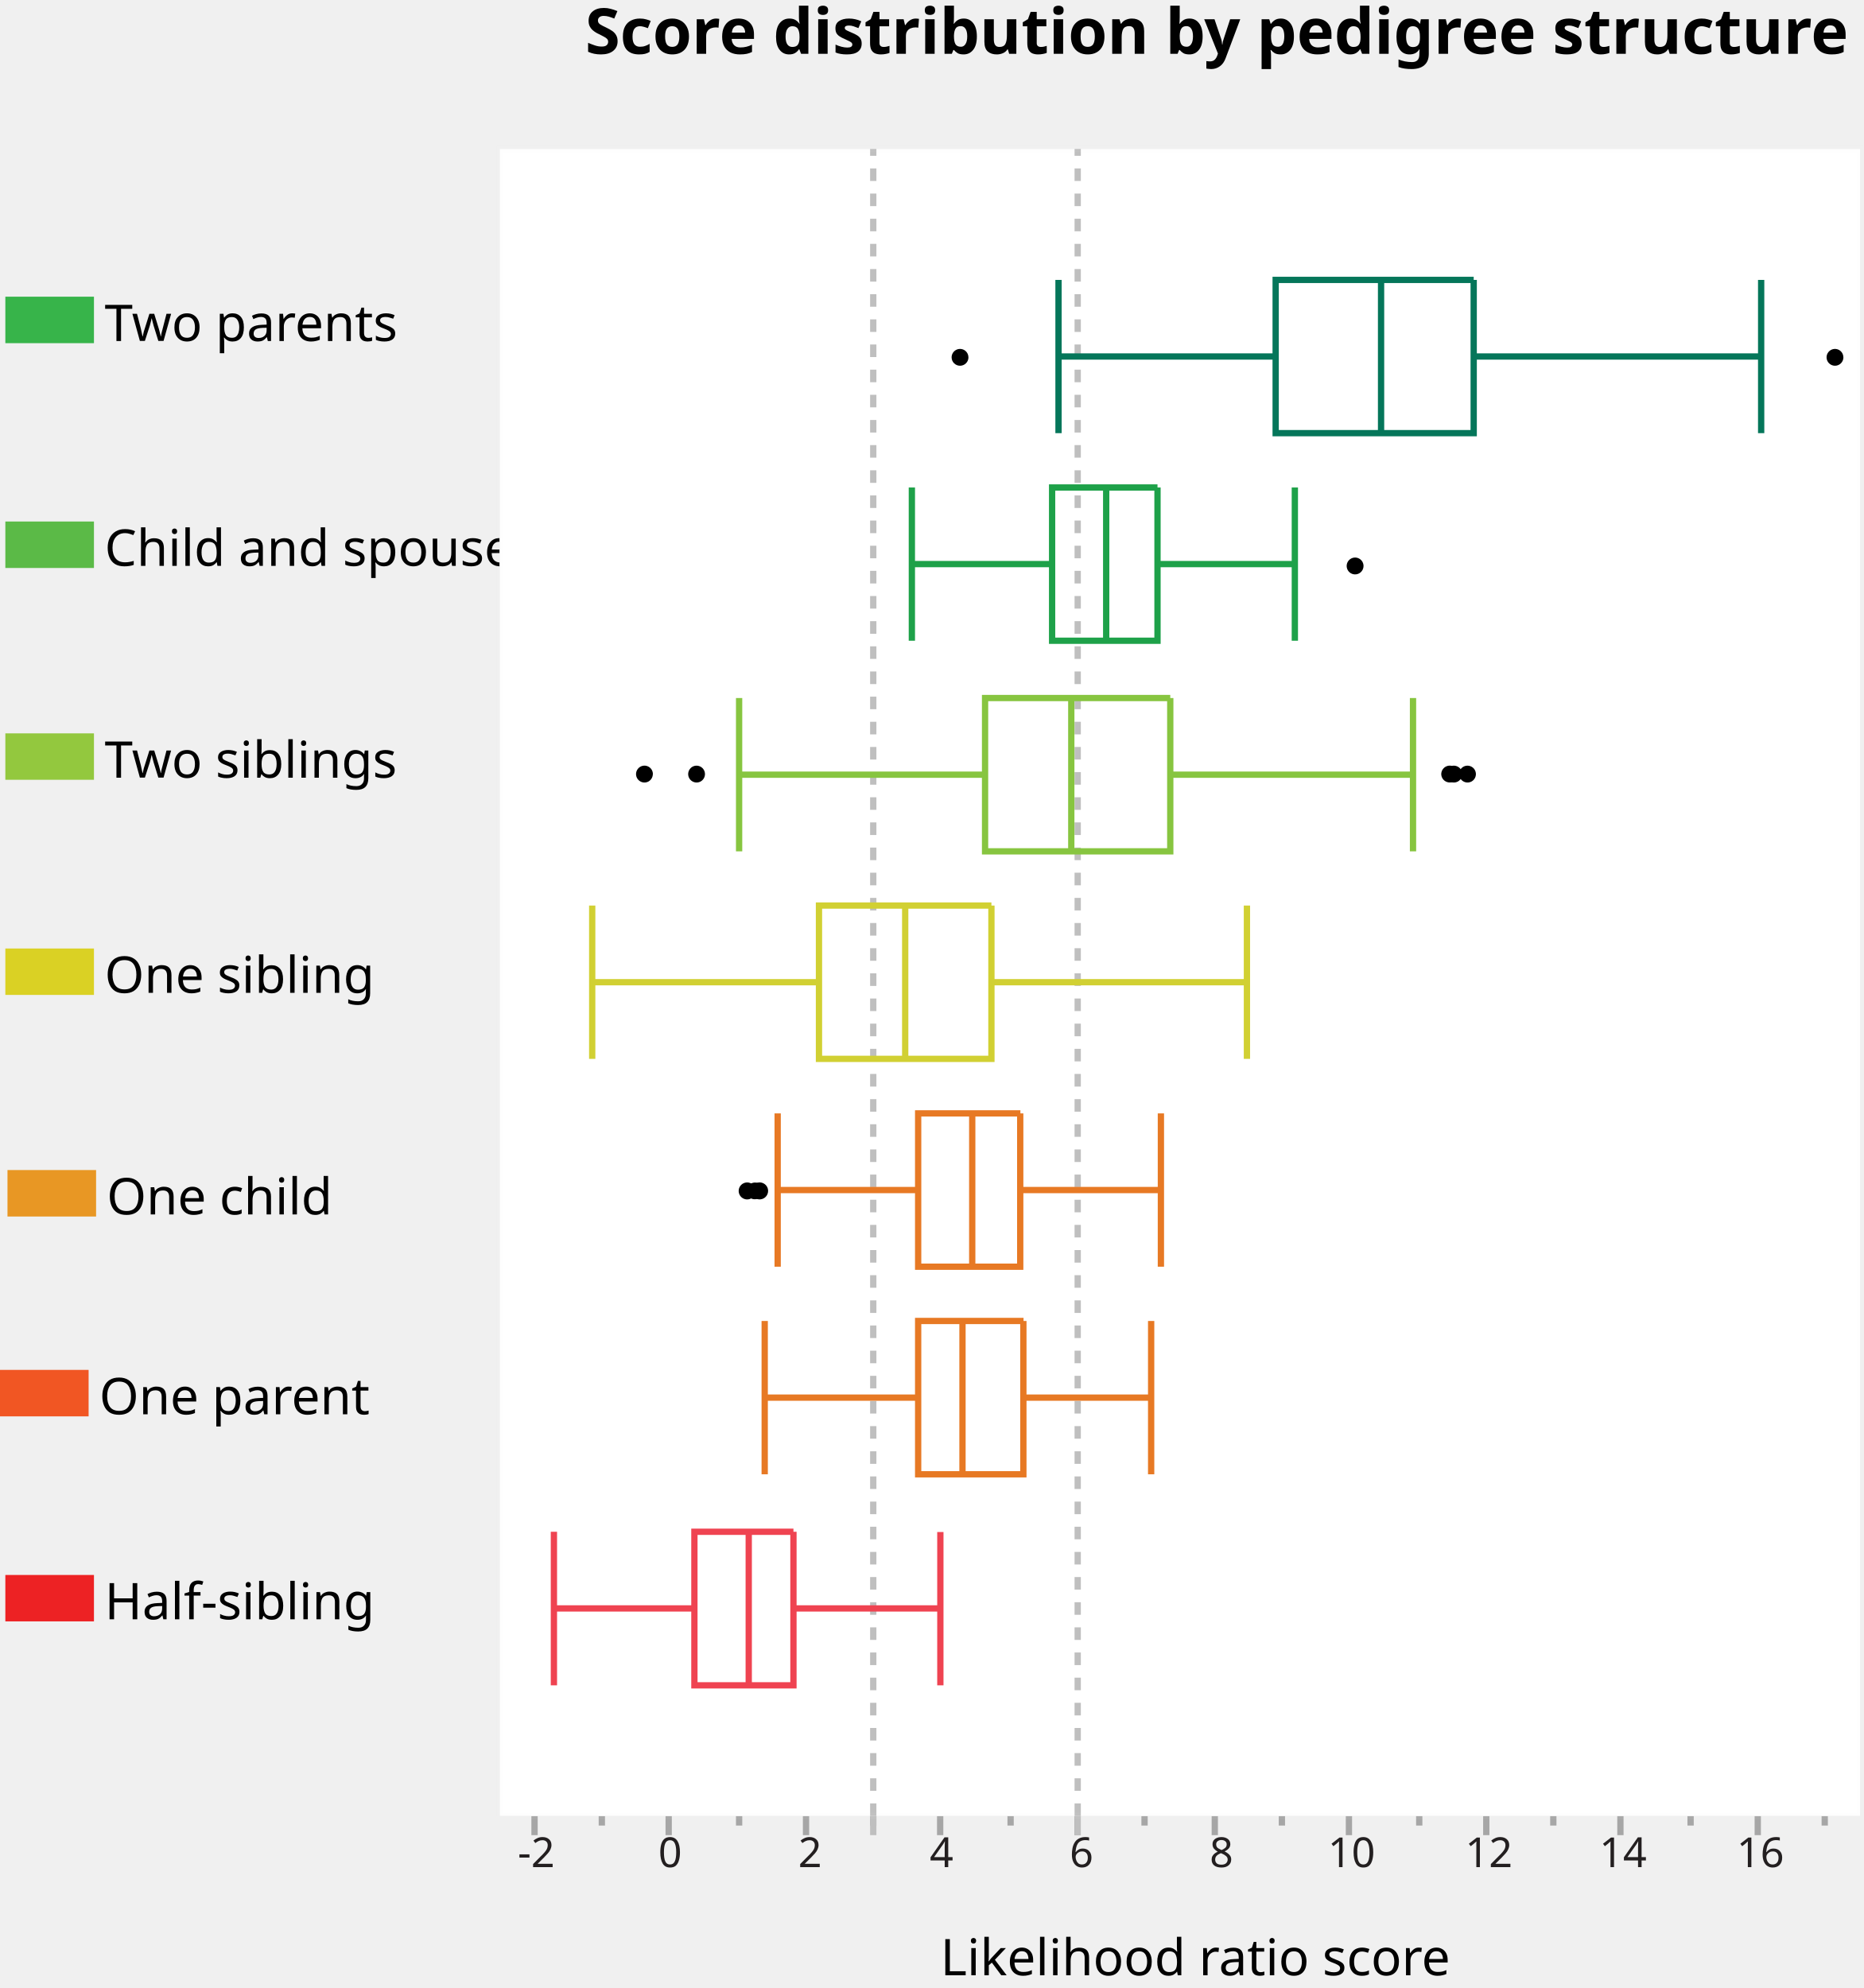
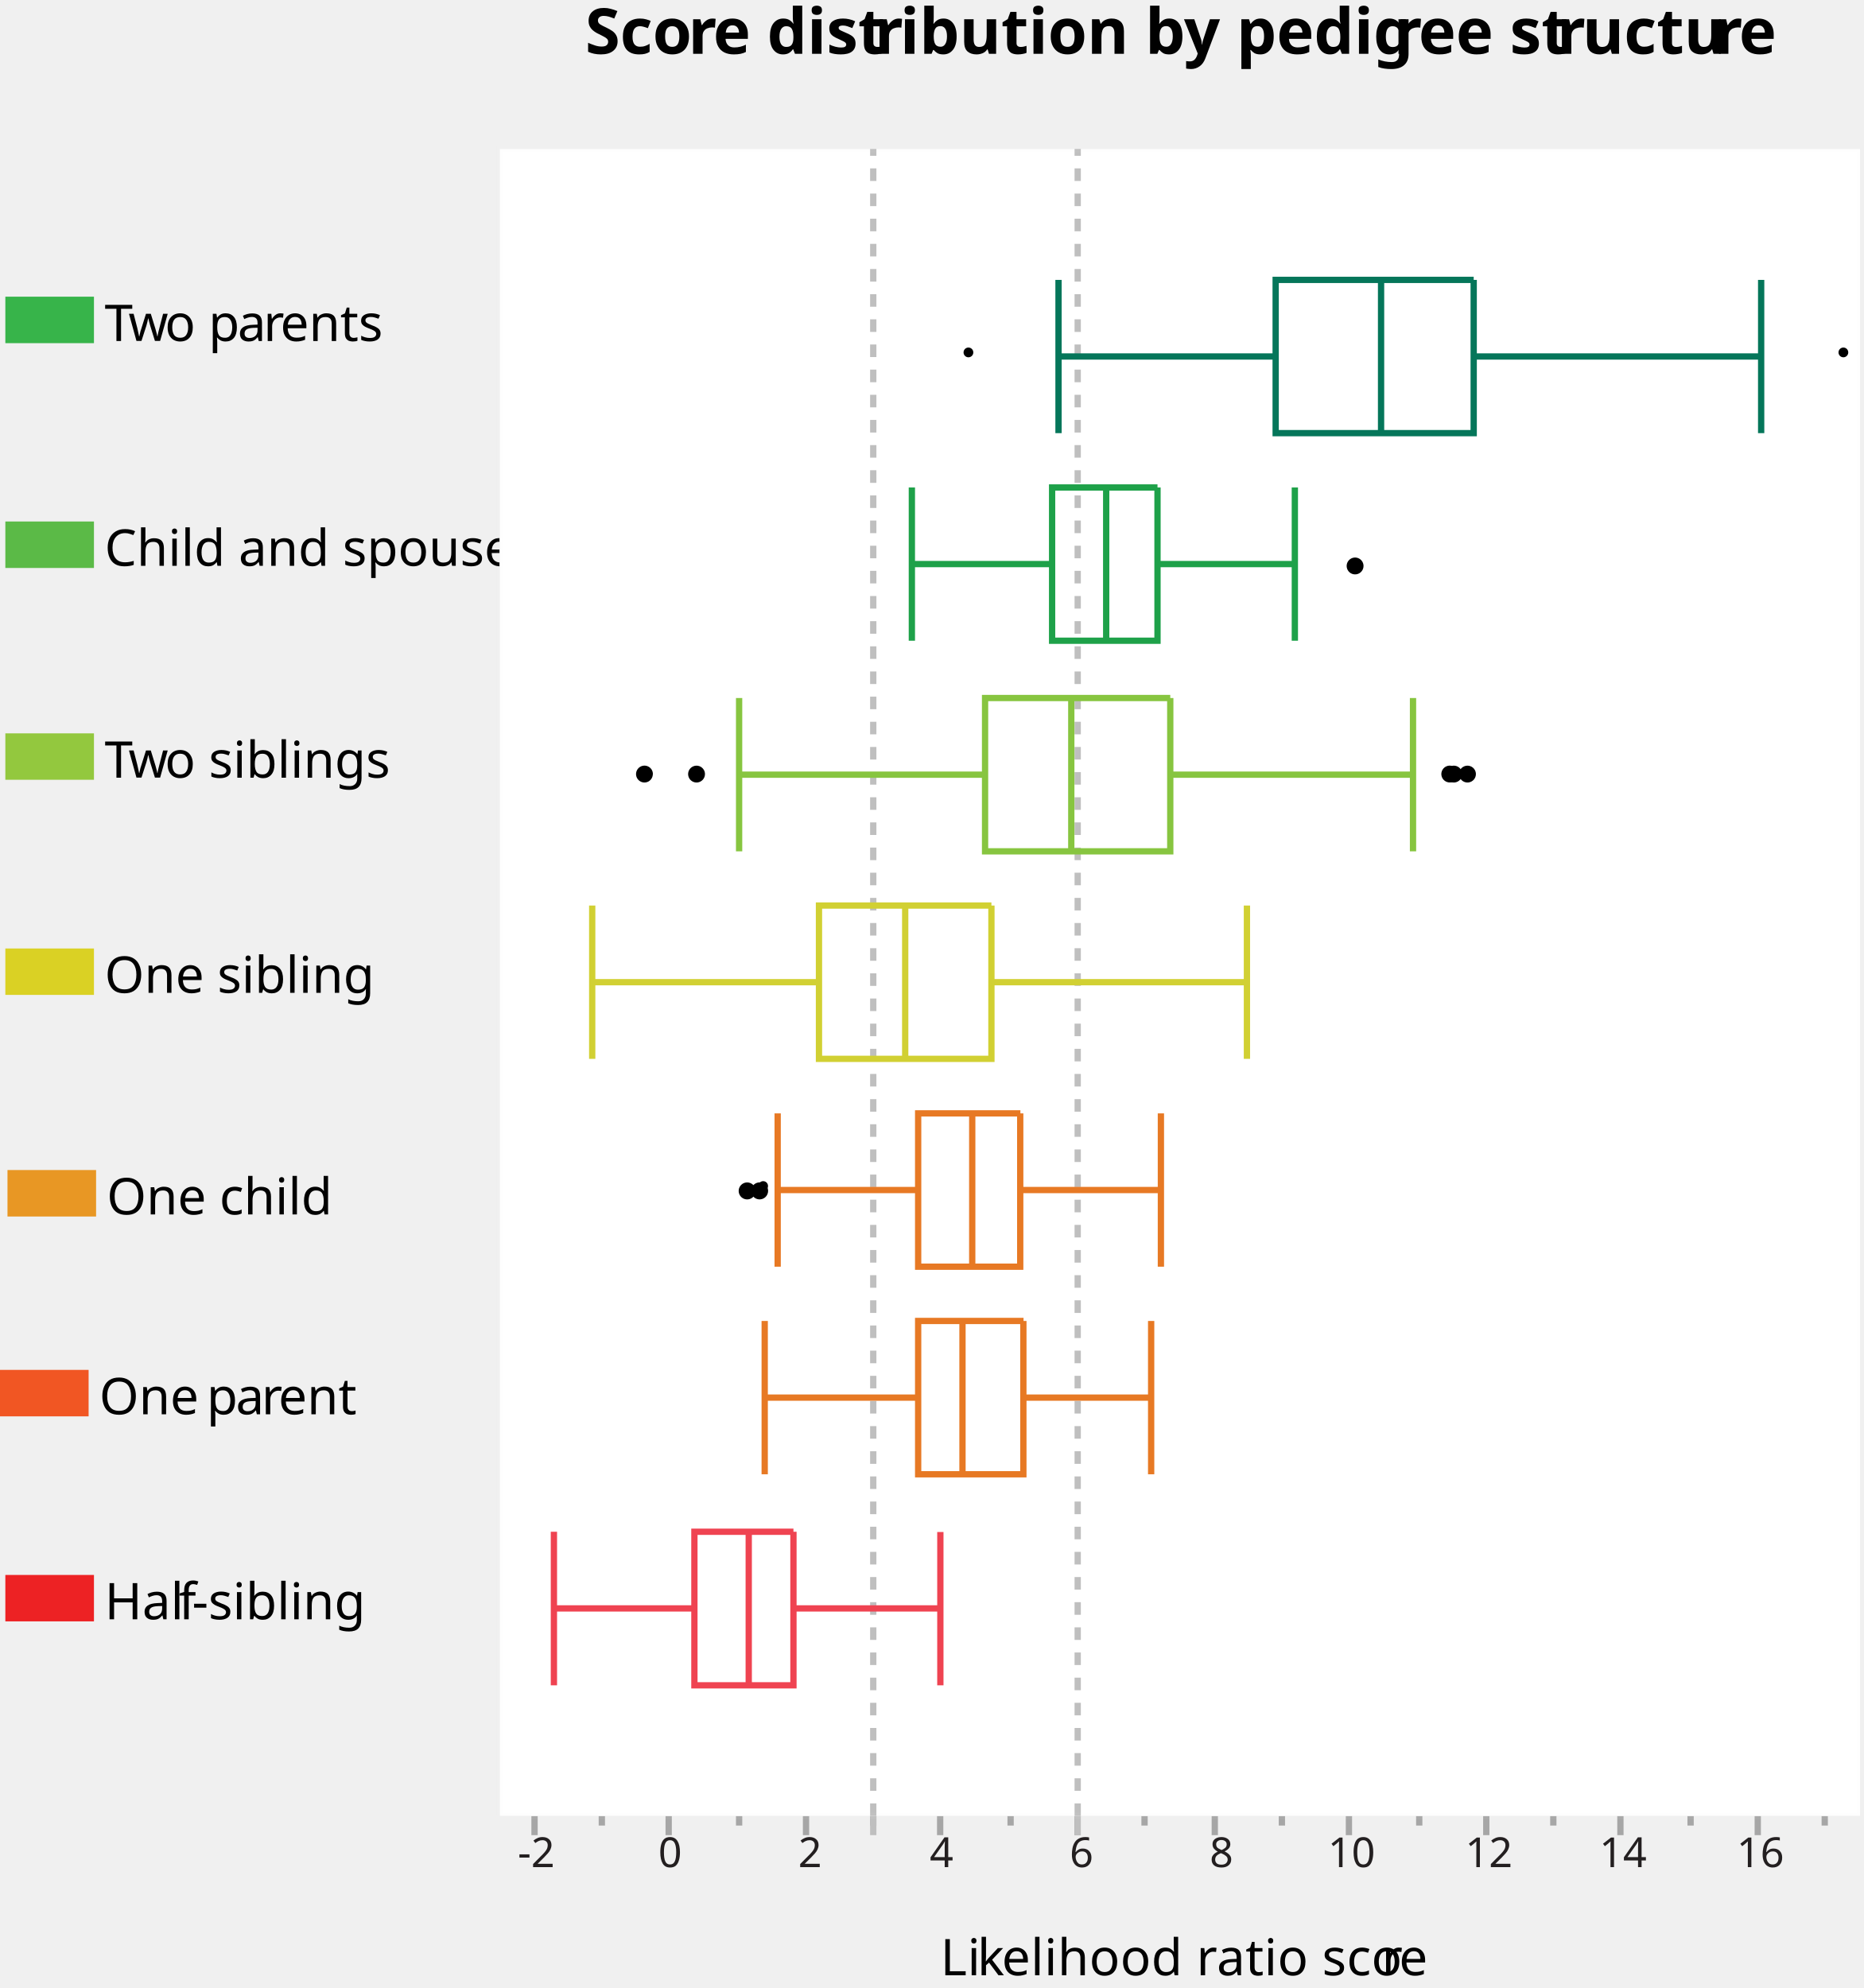
- <svg xmlns="http://www.w3.org/2000/svg" viewBox="0 0 296.29 316.13">
+ <svg xmlns="http://www.w3.org/2000/svg" id="Layer_1" data-name="Layer 1" viewBox="0 0 296.29 316.13">
  <defs>
-     <style>.cls-1,.cls-10,.cls-12,.cls-14,.cls-16,.cls-20,.cls-21,.cls-26,.cls-27,.cls-29,.cls-3,.cls-30,.cls-31,.cls-32,.cls-33,.cls-34,.cls-6,.cls-8{fill:none;}.cls-2{fill:#37b44a;}.cls-11,.cls-13,.cls-15,.cls-2,.cls-28,.cls-5,.cls-7,.cls-9{fill-rule:evenodd;}.cls-3{stroke:#37b44a;}.cls-10,.cls-12,.cls-14,.cls-16,.cls-3,.cls-6,.cls-8{stroke-miterlimit:3;stroke-width:0.32px;}.cls-4{font-size:8.06px;}.cls-17,.cls-4{fill:#010101;}.cls-22,.cls-23,.cls-4{font-family:SegoeUI, Segoe UI;}.cls-5{fill:#5bba47;}.cls-6{stroke:#5bba47;}.cls-7{fill:#93c83e;}.cls-8{stroke:#93c83e;}.cls-9{fill:#dad124;}.cls-10{stroke:#dad124;}.cls-11{fill:#e89724;}.cls-12{stroke:#e89724;}.cls-13{fill:#f15623;}.cls-14{stroke:#f15623;}.cls-15{fill:#ed2224;}.cls-16{stroke:#ed2224;}.cls-17{font-size:10.07px;font-family:SegoeUI-Bold, Segoe UI;font-weight:700;}.cls-18{fill:#dedede;}.cls-19{clip-path:url(#clip-path);}.cls-20{stroke:#a6a6a6;}.cls-20,.cls-21,.cls-26,.cls-27,.cls-29,.cls-30,.cls-31,.cls-32,.cls-33,.cls-34{stroke-miterlimit:10;}.cls-21,.cls-26{stroke:#bfbfbf;}.cls-22,.cls-23{font-size:6.6px;fill:#231f20;}.cls-23{letter-spacing:2.8em;}.cls-24{fill:#fff;}.cls-25{clip-path:url(#clip-path-2);}.cls-26{stroke-dasharray:2 2;}.cls-27{stroke:#05765a;}.cls-29{stroke:#1ea149;}.cls-30{stroke:#87c540;}.cls-31{stroke:#d1d033;}.cls-32{stroke:#e77924;}.cls-33{stroke:#ef4351;}.cls-34{stroke:#e6e6e6;opacity:0.05;}</style>
-     <clipPath id="clip-path">
+     <style>.cls-1,.cls-11,.cls-13,.cls-15,.cls-17,.cls-22,.cls-3,.cls-32,.cls-33,.cls-38,.cls-39,.cls-40,.cls-41,.cls-42,.cls-43,.cls-44,.cls-45,.cls-9{fill:none;}.cls-2{fill:#37b44a;}.cls-3{stroke:#37b44a;}.cls-11,.cls-13,.cls-15,.cls-17,.cls-22,.cls-3,.cls-9{stroke-miterlimit:3;stroke-width:0.32px;}.cls-24,.cls-34,.cls-35,.cls-4,.cls-45,.cls-46{isolation:isolate;}.cls-4,.cls-46{font-size:8.06px;}.cls-24,.cls-4,.cls-46{fill:#010101;}.cls-34,.cls-35,.cls-4,.cls-46{font-family:SegoeUI, Segoe UI;}.cls-5{letter-spacing:-0.055em;}.cls-6{letter-spacing:-0.003em;}.cls-7{letter-spacing:-0.013em;}.cls-8{fill:#5bba47;}.cls-9{stroke:#5bba47;}.cls-10{fill:#93c83e;}.cls-11{stroke:#93c83e;}.cls-12{fill:#dad124;}.cls-13{stroke:#dad124;}.cls-14{fill:#e89724;}.cls-15{stroke:#e89724;}.cls-16{fill:#f15623;}.cls-17{stroke:#f15623;}.cls-18{letter-spacing:-0.013em;}.cls-19{letter-spacing:0em;}.cls-20{letter-spacing:0em;}.cls-21{fill:#ed2224;}.cls-22{stroke:#ed2224;}.cls-23{letter-spacing:-0.05em;}.cls-24{font-size:10.07px;font-family:SegoeUI-Bold, Segoe UI;font-weight:700;}.cls-25{letter-spacing:-0.004em;}.cls-26{letter-spacing:0em;}.cls-27{letter-spacing:0.004em;}.cls-28{letter-spacing:-0.004em;}.cls-29{letter-spacing:0.003em;}.cls-30{fill:#dedede;}.cls-31{clip-path:url(#clip-path);}.cls-32{stroke:#a6a6a6;}.cls-32,.cls-33,.cls-38,.cls-39,.cls-40,.cls-41,.cls-42,.cls-43,.cls-44,.cls-45{stroke-miterlimit:10;}.cls-33,.cls-38{stroke:#bfbfbf;}.cls-34,.cls-35{font-size:6.6px;fill:#231f20;}.cls-35{letter-spacing:2.8em;}.cls-36{fill:#fff;}.cls-37{clip-path:url(#clip-path-2);}.cls-38{stroke-dasharray:2 2;}.cls-39{stroke:#05765a;}.cls-40{stroke:#1ea149;}.cls-41{stroke:#87c540;}.cls-42{stroke:#d1d033;}.cls-43{stroke:#e77924;}.cls-44{stroke:#ef4351;}.cls-45{stroke:#e6e6e6;opacity:0.05;}.cls-46{letter-spacing:0.007em;}.cls-47{letter-spacing:-0.013em;}.cls-48{letter-spacing:0.007em;}.cls-49{letter-spacing:-0.006em;}</style>
+     <clipPath id="clip-path" transform="translate(0 -0.002)">
      <rect class="cls-1" x="74.37" y="288.78" width="226.5" height="11.17" />
    </clipPath>
-     <clipPath id="clip-path-2">
+     <clipPath id="clip-path-2" transform="translate(0 -0.002)">
      <rect class="cls-1" x="79.45" y="23.68" width="216.34" height="265.1" />
    </clipPath>
  </defs>
-   <g id="Layer_2" data-name="Layer 2">
-     <g id="Layer_1-2" data-name="Layer 1">
-       <polygon class="cls-2" points="0.85 47.18 0.85 54.57 14.94 54.57 14.94 47.18 0.85 47.18 0.85 47.18" />
-       <rect class="cls-3" x="1.19" y="47.52" width="13.42" height="6.72" />
-       <text class="cls-4" transform="translate(16.64 54.23)">Two parents</text>
-       <polygon class="cls-5" points="0.85 82.93 0.85 90.32 14.94 90.32 14.94 82.93 0.85 82.93 0.85 82.93" />
-       <rect class="cls-6" x="1.19" y="83.26" width="13.42" height="6.71" />
-       <text class="cls-4" transform="translate(16.64 89.98)">Child and spouse</text>
-       <polygon class="cls-7" points="0.85 116.62 0.85 124 14.94 124 14.94 116.62 0.85 116.62 0.85 116.62" />
-       <rect class="cls-8" x="1.19" y="116.95" width="13.42" height="6.71" />
-       <text class="cls-4" transform="translate(16.64 123.67)">Two siblings</text>
-       <polygon class="cls-9" points="0.85 150.83 0.85 158.21 14.94 158.21 14.94 150.83 0.85 150.83 0.85 150.83" />
-       <rect class="cls-10" x="1.19" y="151.16" width="13.42" height="6.71" />
-       <text class="cls-4" transform="translate(16.64 157.88)">One sibling</text>
-       <polygon class="cls-11" points="1.19 186.06 1.19 193.45 15.28 193.45 15.28 186.06 1.19 186.06 1.19 186.06" />
-       <rect class="cls-12" x="1.53" y="186.4" width="13.42" height="6.72" />
-       <text class="cls-4" transform="translate(16.98 193.12)">One child</text>
-       <polygon class="cls-13" points="0 217.84 0 225.23 14.09 225.23 14.09 217.84 0 217.84 0 217.84" />
-       <rect class="cls-14" x="0.34" y="218.18" width="13.42" height="6.72" />
-       <text class="cls-4" transform="translate(15.79 224.9)">One parent</text>
-       <polygon class="cls-15" points="0.85 250.45 0.85 257.83 14.94 257.83 14.94 250.45 0.85 250.45 0.85 250.45" />
-       <rect class="cls-16" x="1.19" y="250.78" width="13.42" height="6.72" />
-       <text class="cls-4" transform="translate(16.64 257.5)">Half-sibling</text>
-       <text class="cls-17" transform="translate(93.05 8.56)">Score distribution by pedigree structure</text>
-       <rect class="cls-18" x="79.45" y="23.68" width="216.34" height="265.1" />
-       <g class="cls-19">
-         <path class="cls-20" d="M95.7,288.78v1.52m21.83-1.52v1.52m21.33-1.52v1.52m21.84-1.52v1.52M182,288.78v1.52m21.84-1.52v1.52m21.84-1.52v1.52M247,288.78v1.52m21.83-1.52v1.52m21.33-1.52v1.52M85,288.78v3.05m21.33-3.05v3.05m21.84-3.05v3.05m21.33-3.05v3.05m21.84-3.05v3.05m21.83-3.05v3.05m21.33-3.05v3.05m21.84-3.05v3.05m21.33-3.05v3.05m21.84-3.05v3.05" />
-         <path class="cls-21" d="M138.86,288.78v3.05m32.51-3.05v3.05" />
-       </g>
-       <text class="cls-22" transform="translate(82.33 296.91)">-2</text>
-       <text class="cls-23" transform="translate(104.67 296.91)">02</text>
-       <text class="cls-23" transform="translate(147.83 296.91)">468</text>
-       <text class="cls-22" transform="translate(211.14 296.91)">10</text>
-       <text class="cls-22" transform="translate(232.98 296.91)">12</text>
-       <text class="cls-22" transform="translate(254.31 296.91)">14</text>
-       <text class="cls-22" transform="translate(276.15 296.91)">16</text>
-       <rect class="cls-24" x="79.45" y="23.68" width="216.34" height="265.1" />
-       <g class="cls-25">
-         <path class="cls-26" d="M171.37,288.78V23.68m-32.51,265.1V23.68" />
-       </g>
-       <path class="cls-27" d="M234.34,44.51V68.88H202.85V44.51h31.49m45.71,12.18H234.34m-66,0h34.53M168.32,44.51V68.88M280.05,44.51V68.88M219.61,44.51V68.88" />
-       <path class="cls-28" d="M293.13,56.82a1.34,1.34,0,0,1-2.68,0,1.34,1.34,0,0,1,2-1.16,1.33,1.33,0,0,1,.67,1.16Z" />
-       <path class="cls-28" d="M154,56.82a1.34,1.34,0,0,1-2.68,0,1.34,1.34,0,0,1,2-1.16,1.33,1.33,0,0,1,.67,1.16Z" />
-       <path class="cls-29" d="M184.06,77.52v24.37H167.3V77.52h16.76M205.9,89.7H184.06m-39.1,0H167.3M145,77.52v24.37M205.9,77.52v24.37m-30-24.37v24.37" />
-       <path class="cls-28" d="M216.82,90a1.34,1.34,0,1,1-.67-1.16,1.33,1.33,0,0,1,.67,1.16Z" />
-       <path class="cls-30" d="M186.09,111v24.38H156.64V111h29.45m38.6,12.19h-38.6m-68.56,0h39.11M117.53,111v24.38M224.69,111v24.38M170.35,111v24.38" />
-       <path class="cls-28" d="M234.69,123.1a1.35,1.35,0,0,1-.67,1.16,1.34,1.34,0,0,1-2-1.16,1.36,1.36,0,0,1,.67-1.17,1.34,1.34,0,0,1,2,1.17Z" />
-       <path class="cls-28" d="M232.52,123.1a1.35,1.35,0,0,1-.67,1.16,1.34,1.34,0,0,1-2-1.16,1.36,1.36,0,0,1,.67-1.17,1.34,1.34,0,0,1,2,1.17Z" />
-       <path class="cls-28" d="M231.85,123.1a1.37,1.37,0,0,1-.67,1.16,1.35,1.35,0,0,1-2-1.16,1.36,1.36,0,0,1,.68-1.17,1.34,1.34,0,0,1,1.34,0,1.35,1.35,0,0,1,.67,1.17Z" />
-       <path class="cls-28" d="M112.1,123.1a1.35,1.35,0,0,1-.67,1.16,1.34,1.34,0,0,1-2-1.16,1.36,1.36,0,0,1,.67-1.17,1.34,1.34,0,0,1,2,1.17Z" />
-       <path class="cls-28" d="M103.81,123.1a1.37,1.37,0,0,1-.67,1.16,1.34,1.34,0,0,1-2-1.16,1.36,1.36,0,0,1,.67-1.17,1.34,1.34,0,0,1,1.34,0,1.35,1.35,0,0,1,.67,1.17Z" />
-       <path class="cls-31" d="M157.65,144v24.38H130.23V144h27.42m40.63,12.19H157.65m-63.48,0h36.06M94.17,144v24.38M198.28,144v24.38M143.94,144v24.38" />
-       <path class="cls-32" d="M162.23,177.05v24.38H146V177.05h16.26m22.34,12.19H162.23m-38.6,0H146m-22.34-12.19v24.38m60.94-24.38v24.38m-30-24.38v24.38" />
-       <path class="cls-28" d="M122.14,189.37a1.35,1.35,0,1,1-.67-1.16,1.35,1.35,0,0,1,.67,1.16Z" />
-       <path class="cls-28" d="M121.35,189.37a1.34,1.34,0,0,1-2,1.16,1.34,1.34,0,0,1,1.34-2.32,1.33,1.33,0,0,1,.67,1.16Z" />
-       <path class="cls-28" d="M120.16,189.37a1.35,1.35,0,1,1-.68-1.16,1.34,1.34,0,0,1,.68,1.16Z" />
-       <path class="cls-32" d="M162.73,210.06v24.38H146V210.06h16.76m20.32,12.19H162.73m-41.13,0H146M121.6,210.06v24.38m61.45-24.38v24.38m-30-24.38v24.38" />
-       <path class="cls-33" d="M126.17,243.58V268H110.42V243.58h15.75m23.36,12.19H126.17m-38.09,0h22.34M88.08,243.58V268m61.45-24.38V268m-30.47-24.38V268" />
-       <polyline class="cls-34" points="79.45 288.78 79.45 23.68 295.79 23.68 295.79 288.78 79.45 288.78" />
-       <text class="cls-4" transform="translate(149.54 314.11)">Likelihood ratio score</text>
-     </g>
+   <polygon class="cls-2" points="0.85 47.178 0.85 54.568 14.94 54.568 14.94 47.178 0.85 47.178 0.85 47.178" />
+   <rect class="cls-3" x="1.19" y="47.518" width="13.42" height="6.72" />
+   <text class="cls-4" transform="translate(16.64 54.228)">
+     <tspan class="cls-5">T</tspan>
+     <tspan class="cls-6" x="3.778" y="0">w</tspan>
+     <tspan x="9.579" y="0">o </tspan>
+     <tspan class="cls-7" x="16.51" y="0">p</tspan>
+     <tspan x="21.142" y="0">a</tspan>
+     <tspan class="cls-7" x="25.243" y="0">r</tspan>
+     <tspan x="27.938" y="0">ents</tspan>
+   </text>
+   <polygon class="cls-8" points="0.85 82.928 0.85 90.318 14.94 90.318 14.94 82.928 0.85 82.928 0.85 82.928" />
+   <rect class="cls-9" x="1.19" y="83.258" width="13.42" height="6.71" />
+   <text class="cls-4" transform="translate(16.64 89.978)">Child and spouse</text>
+   <polygon class="cls-10" points="0.85 116.618 0.85 123.998 14.94 123.998 14.94 116.618 0.85 116.618 0.85 116.618" />
+   <rect class="cls-11" x="1.19" y="116.948" width="13.42" height="6.71" />
+   <text class="cls-4" transform="translate(16.64 123.668)">
+     <tspan class="cls-5">T</tspan>
+     <tspan class="cls-6" x="3.778" y="0">w</tspan>
+     <tspan x="9.579" y="0">o siblings</tspan>
+   </text>
+   <polygon class="cls-12" points="0.85 150.828 0.85 158.208 14.94 158.208 14.94 150.828 0.85 150.828 0.85 150.828" />
+   <rect class="cls-13" x="1.19" y="151.158" width="13.42" height="6.71" />
+   <text class="cls-4" transform="translate(16.64 157.878)">One sibling</text>
+   <polygon class="cls-14" points="1.19 186.058 1.19 193.448 15.28 193.448 15.28 186.058 1.19 186.058 1.19 186.058" />
+   <rect class="cls-15" x="1.53" y="186.398" width="13.42" height="6.72" />
+   <text class="cls-4" transform="translate(16.98 193.118)">One child</text>
+   <polygon class="cls-16" points="0 217.838 0 225.228 14.09 225.228 14.09 217.838 0 217.838 0 217.838" />
+   <rect class="cls-17" x="0.34" y="218.178" width="13.42" height="6.72" />
+   <text class="cls-4" transform="translate(15.79 224.898)">One <tspan class="cls-18" x="17.061" y="0">p</tspan>
+     <tspan class="cls-19" x="21.693" y="0">a</tspan>
+     <tspan class="cls-7" x="25.793" y="0">r</tspan>
+     <tspan class="cls-20" x="28.489" y="0">ent</tspan>
+   </text>
+   <polygon class="cls-21" points="0.85 250.448 0.85 257.828 14.94 257.828 14.94 250.448 0.85 250.448 0.85 250.448" />
+   <rect class="cls-22" x="1.19" y="250.778" width="13.42" height="6.72" />
+   <text class="cls-4" transform="translate(16.64 257.498)">Hal<tspan class="cls-23" x="11.775" y="0">f</tspan>
+     <tspan x="13.896" y="0">-sibling</tspan>
+   </text>
+   <text class="cls-24" transform="translate(93.05 8.558)">Sco<tspan class="cls-25" x="16.388" y="0">r</tspan>
+     <tspan class="cls-26" x="20.356" y="0">e dist</tspan>
+     <tspan class="cls-27" x="46.028" y="0">r</tspan>
+     <tspan class="cls-26" x="50.075" y="0">ibution by pedig</tspan>
+     <tspan class="cls-28" x="128.545" y="0">r</tspan>
+     <tspan x="132.513" y="0">ee st</tspan>
+     <tspan class="cls-29" x="154.536" y="0">r</tspan>
+     <tspan x="158.573" y="0">uctu</tspan>
+     <tspan class="cls-25" x="179.509" y="0">r</tspan>
+     <tspan class="cls-26" x="183.478" y="0">e</tspan>
+   </text>
+   <rect class="cls-30" x="79.45" y="23.678" width="216.34" height="265.1" />
+   <g class="cls-31">
+     <path class="cls-32" d="M95.7,288.78v1.52m21.83-1.52v1.52m21.33-1.52v1.52m21.84-1.52v1.52m21.3-1.52v1.52m21.84-1.52v1.52m21.84-1.52v1.52M247,288.78v1.52m21.83-1.52v1.52m21.33-1.52v1.52M85,288.78v3.05m21.33-3.05v3.05m21.84-3.05v3.05m21.33-3.05v3.05m21.84-3.05v3.05m21.83-3.05v3.05m21.33-3.05v3.05m21.84-3.05v3.05m21.33-3.05v3.05m21.84-3.05v3.05" transform="translate(0 -0.002)" />
+     <path class="cls-33" d="M138.86,288.78v3.05m32.51-3.05v3.05" transform="translate(0 -0.002)" />
  </g>
+   <text class="cls-34" transform="translate(82.33 296.908)">-2</text>
+   <text class="cls-35" transform="translate(104.67 296.908)">02</text>
+   <text class="cls-35" transform="translate(147.83 296.908)">468</text>
+   <text class="cls-34" transform="translate(211.14 296.908)">10</text>
+   <text class="cls-34" transform="translate(232.98 296.908)">12</text>
+   <text class="cls-34" transform="translate(254.31 296.908)">14</text>
+   <text class="cls-34" transform="translate(276.15 296.908)">16</text>
+   <rect class="cls-36" x="79.45" y="23.678" width="216.34" height="265.1" />
+   <g class="cls-37">
+     <path class="cls-38" d="M171.37,288.78V23.68m-32.51,265.1V23.68" transform="translate(0 -0.002)" />
+   </g>
+   <path class="cls-39" d="M234.34,44.51V68.88H202.85V44.51h31.49m45.71,12.18H234.34m-66,0h34.53M168.32,44.51V68.88M280.05,44.51V68.88M219.61,44.51V68.88" transform="translate(0 -0.002)" />
+   <path d="M293.13,56.82a.776.776,0,1,0-.01,0Z" transform="translate(0 -0.002)" />
+   <path d="M154,56.82a.776.776,0,1,0-.01,0Z" transform="translate(0 -0.002)" />
+   <path class="cls-40" d="M184.06,77.52v24.37H167.3V77.52h16.76M205.9,89.7H184.06m-39.1,0H167.3M145,77.52v24.37m60.9-24.37v24.37m-30-24.37v24.37" transform="translate(0 -0.002)" />
+   <path d="M216.82,90a1.341,1.341,0,1,1-.67-1.16A1.339,1.339,0,0,1,216.82,90Z" transform="translate(0 -0.002)" />
+   <path class="cls-41" d="M186.09,111v24.38H156.64V111h29.45m38.6,12.19h-38.6m-68.56,0h39.11M117.53,111v24.38M224.69,111v24.38M170.35,111v24.38" transform="translate(0 -0.002)" />
+   <path d="M234.69,123.1a1.34,1.34,0,1,1-.174-.664A1.333,1.333,0,0,1,234.69,123.1Z" transform="translate(0 -0.002)" />
+   <path d="M232.52,123.1a1.34,1.34,0,1,1-.174-.664A1.333,1.333,0,0,1,232.52,123.1Z" transform="translate(0 -0.002)" />
+   <path d="M231.85,123.1a1.37,1.37,0,0,1-.67,1.16,1.338,1.338,0,1,1,.69-1.16Z" transform="translate(0 -0.002)" />
+   <path d="M112.1,123.1a1.34,1.34,0,1,1-.174-.664A1.333,1.333,0,0,1,112.1,123.1Z" transform="translate(0 -0.002)" />
+   <path d="M103.81,123.1a1.37,1.37,0,0,1-.67,1.16,1.34,1.34,0,0,1-2-1.16,1.36,1.36,0,0,1,.67-1.17,1.34,1.34,0,0,1,2.01,1.17Z" transform="translate(0 -0.002)" />
+   <path class="cls-42" d="M157.65,144v24.38H130.23V144h27.42m40.63,12.19H157.65m-63.48,0h36.06M94.17,144v24.38M198.28,144v24.38M143.94,144v24.38" transform="translate(0 -0.002)" />
+   <path class="cls-43" d="M162.23,177.05v24.38H146V177.05h16.26m22.34,12.19H162.23m-38.6,0H146m-22.34-12.19v24.38m60.94-24.38v24.38m-30-24.38v24.38" transform="translate(0 -0.002)" />
+   <path d="M122.14,189.37a1.351,1.351,0,1,1-.67-1.16A1.349,1.349,0,0,1,122.14,189.37Z" transform="translate(0 -0.002)" />
+   <path d="M121.35,189.37a.771.771,0,1,1,.01,0Z" transform="translate(0 -0.002)" />
+   <path d="M120.16,189.37a1.35,1.35,0,1,1-.68-1.16A1.35,1.35,0,0,1,120.16,189.37Z" transform="translate(0 -0.002)" />
+   <path class="cls-43" d="M162.73,210.06v24.38H146V210.06h16.76m20.32,12.19H162.73m-41.13,0H146m-24.4-12.19v24.38m61.45-24.38v24.38m-30-24.38v24.38" transform="translate(0 -0.002)" />
+   <path class="cls-44" d="M126.17,243.58V268H110.42V243.58h15.75m23.36,12.19H126.17m-38.09,0h22.34M88.08,243.58V268m61.45-24.38V268m-30.47-24.38V268" transform="translate(0 -0.002)" />
+   <polyline class="cls-45" points="79.45 288.778 79.45 23.678 295.79 23.678 295.79 288.778 79.45 288.778" />
+   <text class="cls-46" transform="translate(149.54 314.108)">Li<tspan class="cls-47" x="5.859" y="0">k</tspan>
+     <tspan class="cls-48" x="9.76" y="0">elihood ratio sco</tspan>
+     <tspan class="cls-49" x="70.181" y="0">r</tspan>
+     <tspan class="cls-48" x="72.934" y="0">e</tspan>
+   </text>
</svg>
